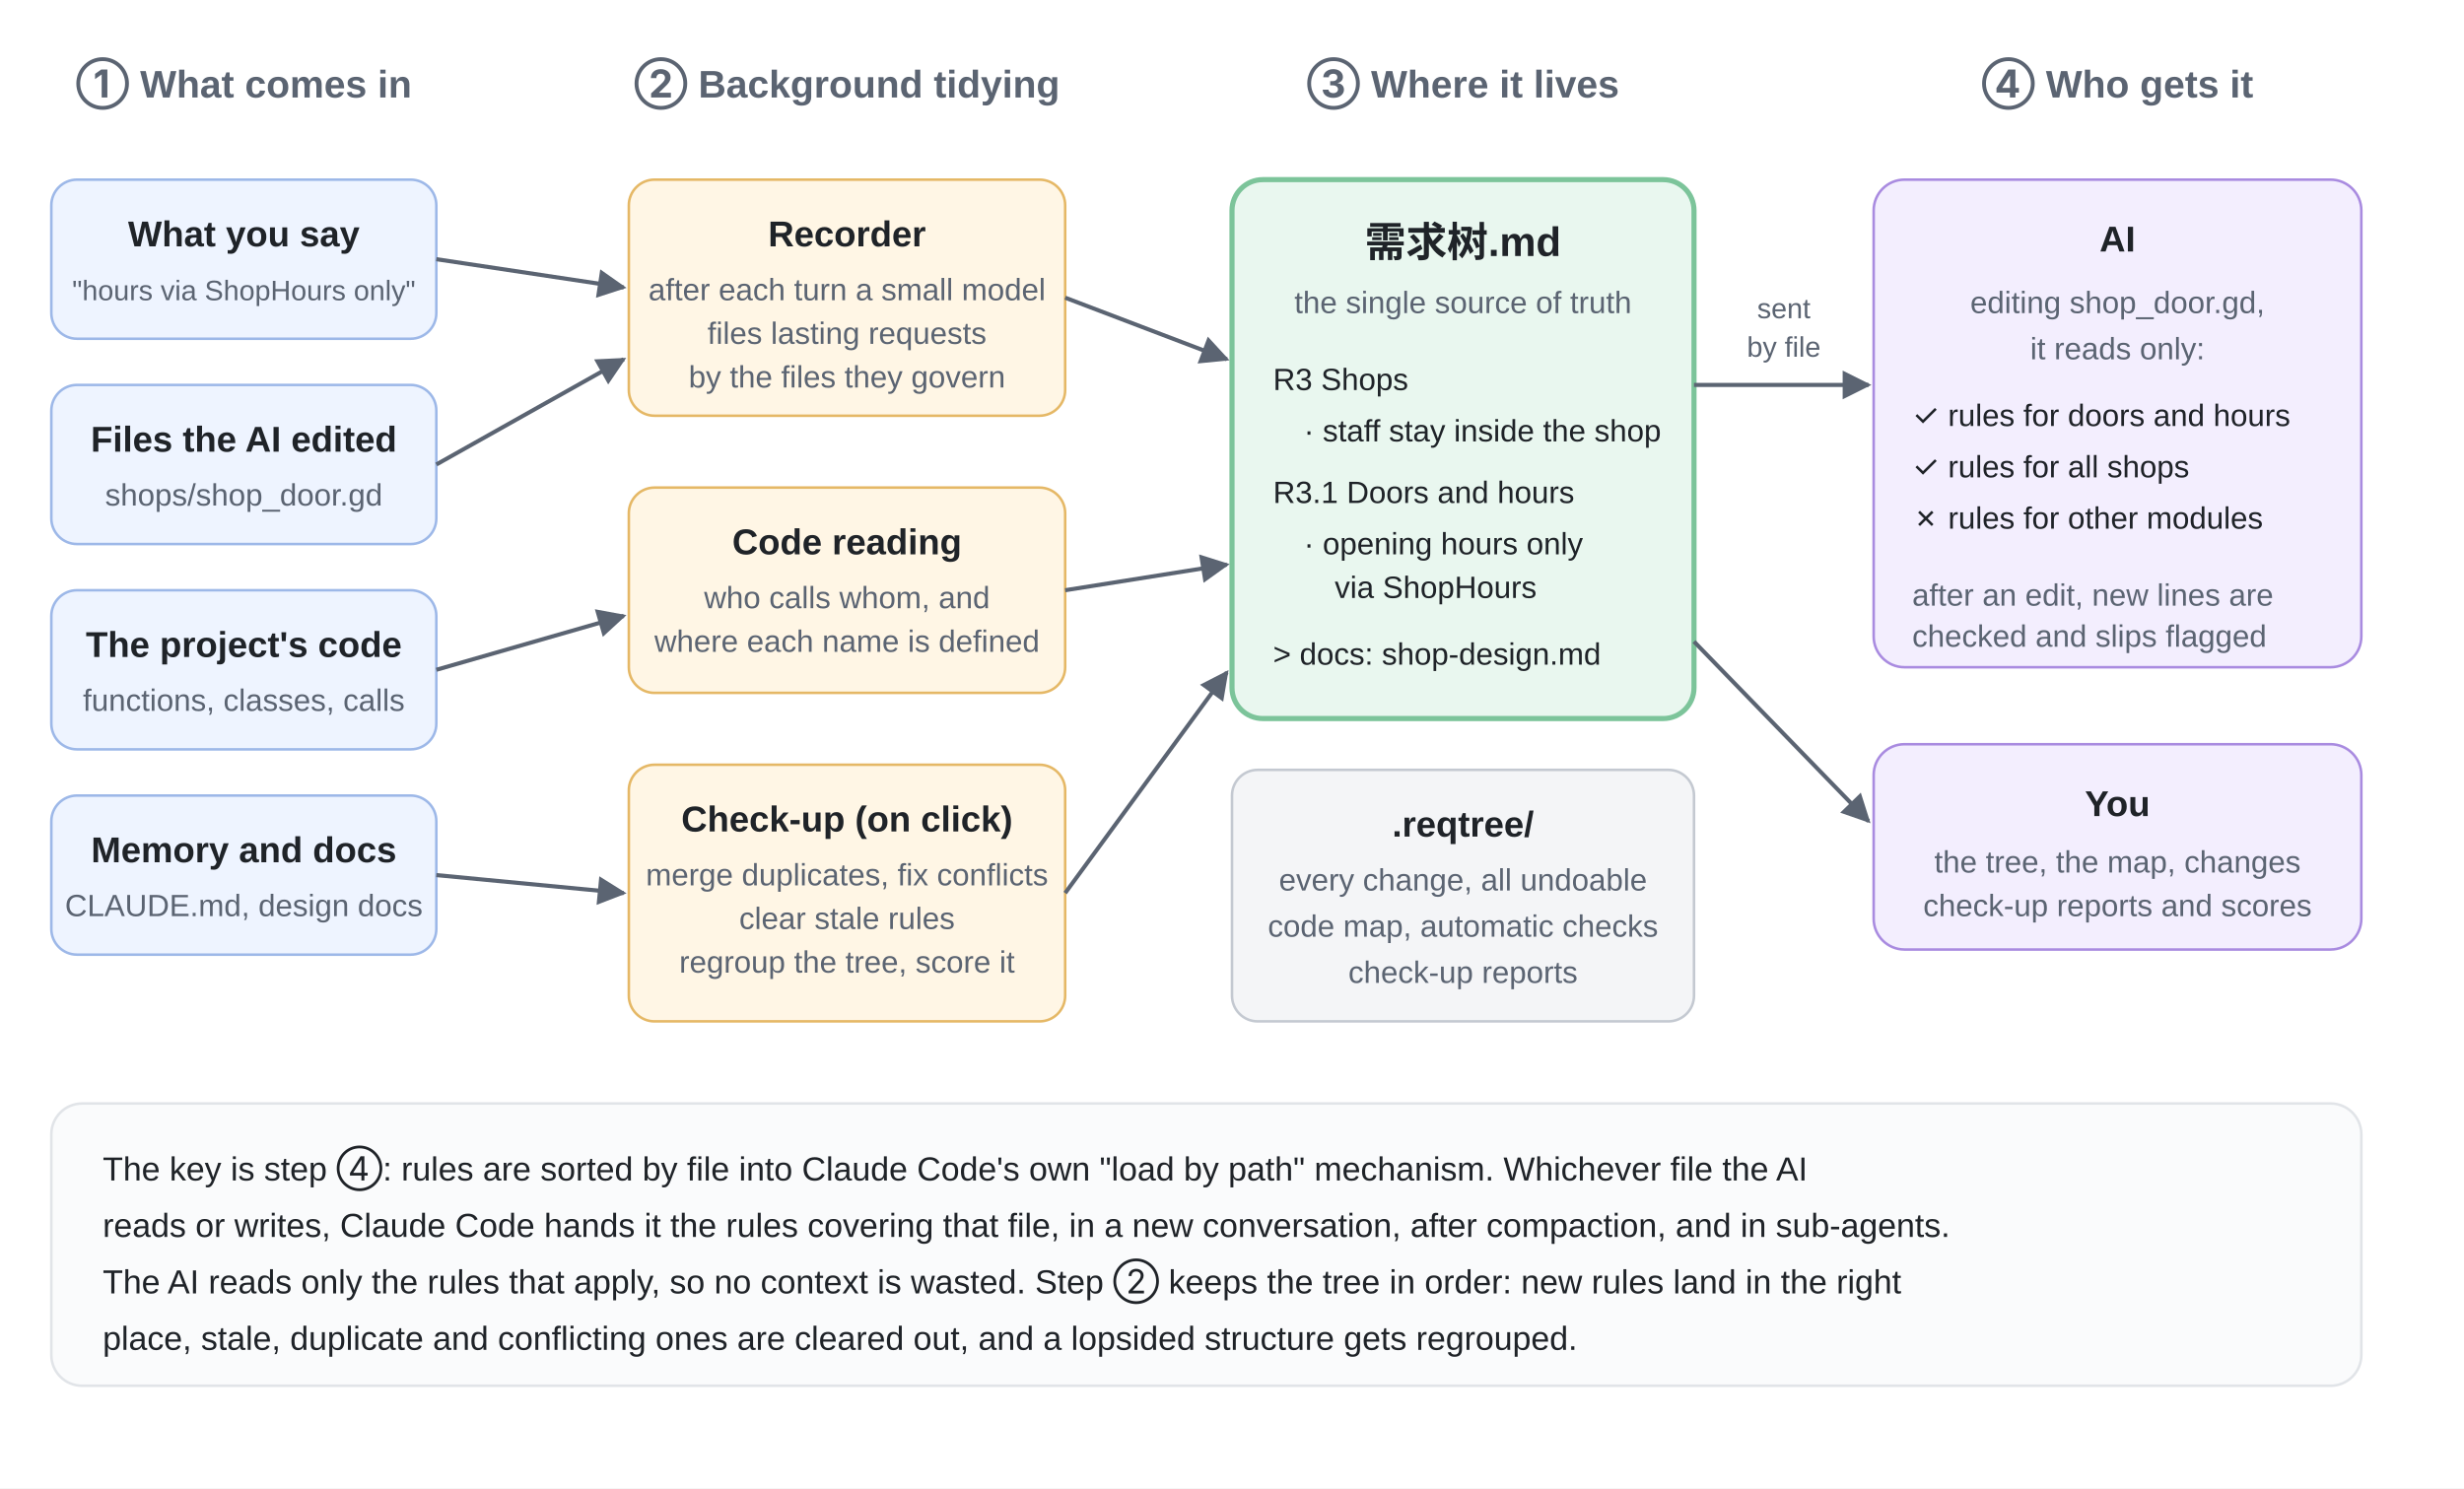
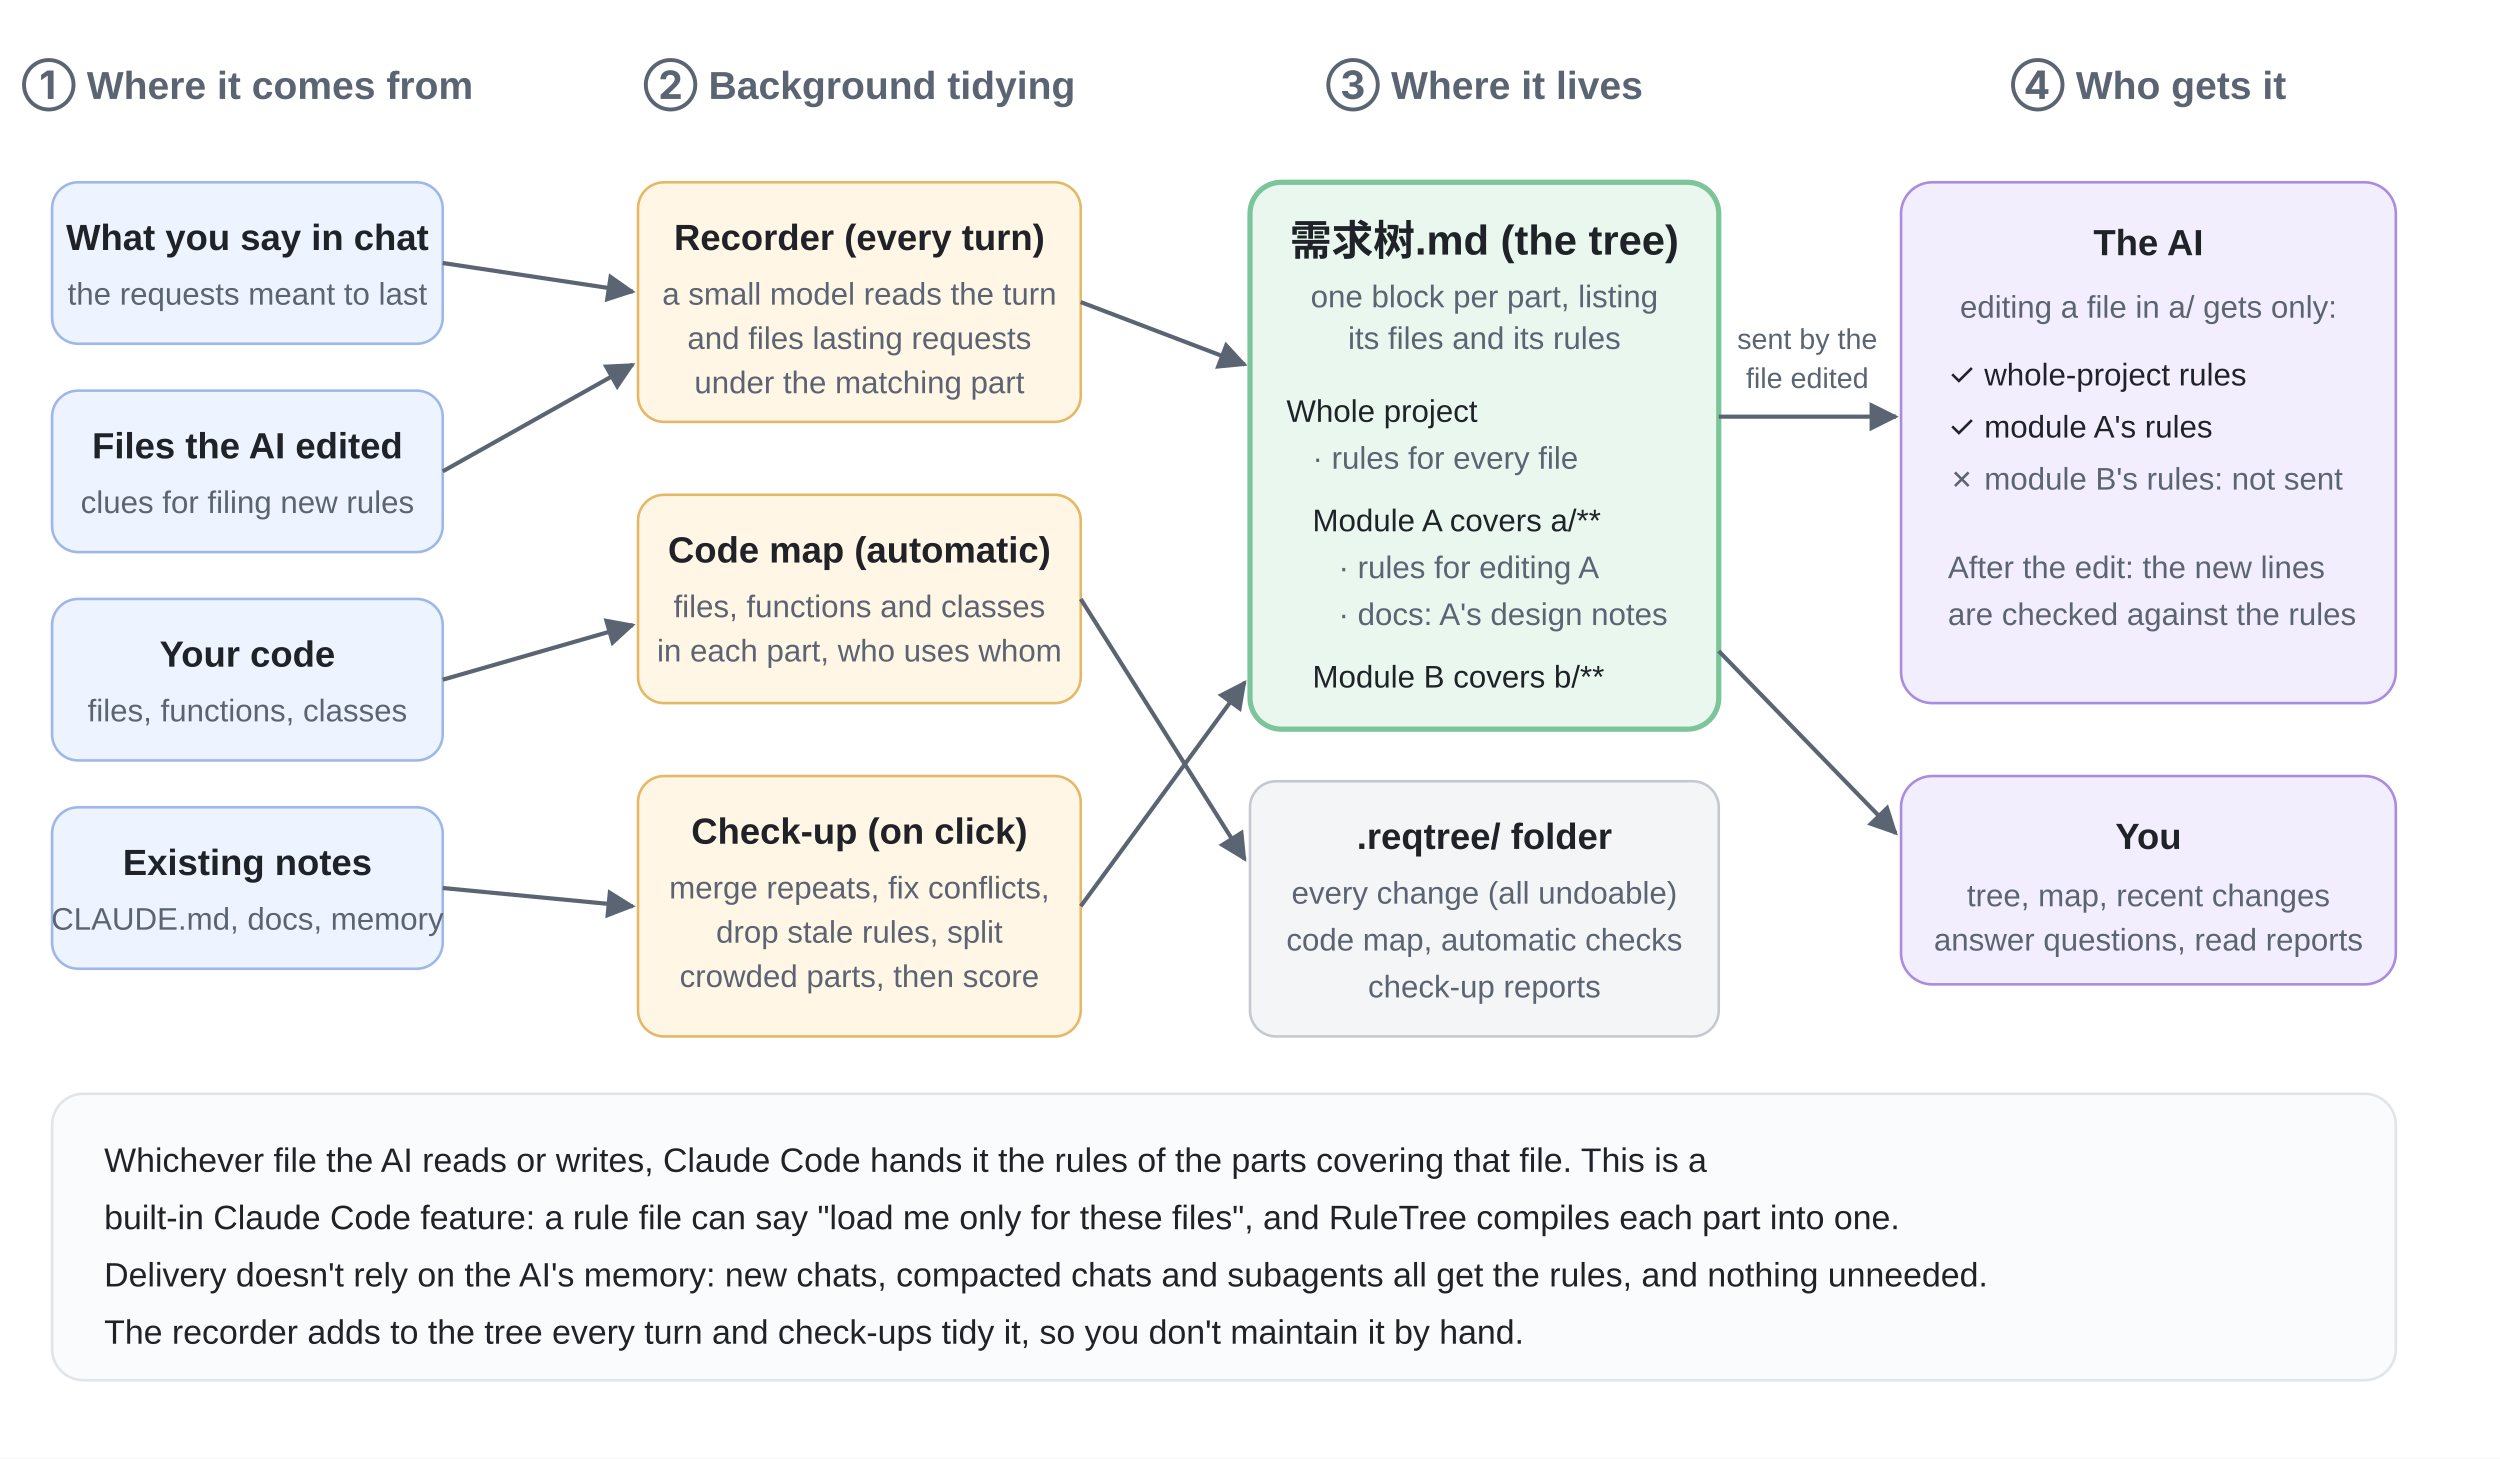
- <svg xmlns="http://www.w3.org/2000/svg" viewBox="0 0 960 580" font-family="-apple-system, 'Segoe UI', 'Helvetica Neue', Arial, sans-serif">
-   <rect width="960" height="580" fill="#ffffff" />
+ <svg xmlns="http://www.w3.org/2000/svg" viewBox="0 0 960 560" font-family="-apple-system, 'Segoe UI', 'Helvetica Neue', Arial, sans-serif">
+   <rect width="960" height="560" fill="#ffffff" />
  <defs>
    <marker id="a" viewBox="0 0 10 10" refX="9" refY="5" markerWidth="7" markerHeight="7" orient="auto">
      <path d="M0,0 L10,5 L0,10 z" fill="#5b6472" />
    </marker>
  </defs>
  <g font-size="15" font-weight="700" fill="#5b6472">
-     <text x="95" y="38" text-anchor="middle">① What comes in</text>
+     <text x="95" y="38" text-anchor="middle">① Where it comes from</text>
    <text x="330" y="38" text-anchor="middle">② Background tidying</text>
    <text x="570" y="38" text-anchor="middle">③ Where it lives</text>
    <text x="825" y="38" text-anchor="middle">④ Who gets it</text>
  </g>
  <g font-size="14" fill="#1f2328">
    <rect x="20" y="70" width="150" height="62" rx="10" fill="#eef4ff" stroke="#9db8e8" />
-     <text x="95" y="96" text-anchor="middle" font-weight="600">What you say</text>
-     <text x="95" y="117" text-anchor="middle" font-size="11" fill="#5b6472">"hours via ShopHours only"</text>
+     <text x="95" y="96" text-anchor="middle" font-weight="600">What you say in chat</text>
+     <text x="95" y="117" text-anchor="middle" font-size="12" fill="#5b6472">the requests meant to last</text>
    <rect x="20" y="150" width="150" height="62" rx="10" fill="#eef4ff" stroke="#9db8e8" />
    <text x="95" y="176" text-anchor="middle" font-weight="600">Files the AI edited</text>
-     <text x="95" y="197" text-anchor="middle" font-size="12" fill="#5b6472">shops/shop_door.gd</text>
+     <text x="95" y="197" text-anchor="middle" font-size="12" fill="#5b6472">clues for filing new rules</text>
    <rect x="20" y="230" width="150" height="62" rx="10" fill="#eef4ff" stroke="#9db8e8" />
-     <text x="95" y="256" text-anchor="middle" font-weight="600">The project's code</text>
-     <text x="95" y="277" text-anchor="middle" font-size="12" fill="#5b6472">functions, classes, calls</text>
+     <text x="95" y="256" text-anchor="middle" font-weight="600">Your code</text>
+     <text x="95" y="277" text-anchor="middle" font-size="12" fill="#5b6472">files, functions, classes</text>
    <rect x="20" y="310" width="150" height="62" rx="10" fill="#eef4ff" stroke="#9db8e8" />
-     <text x="95" y="336" text-anchor="middle" font-weight="600">Memory and docs</text>
-     <text x="95" y="357" text-anchor="middle" font-size="12" fill="#5b6472">CLAUDE.md, design docs</text>
+     <text x="95" y="336" text-anchor="middle" font-weight="600">Existing notes</text>
+     <text x="95" y="357" text-anchor="middle" font-size="12" fill="#5b6472">CLAUDE.md, docs, memory</text>
  </g>
  <g font-size="14" fill="#1f2328">
    <rect x="245" y="70" width="170" height="92" rx="10" fill="#fff6e5" stroke="#e5b866" />
-     <text x="330" y="96" text-anchor="middle" font-weight="700">Recorder</text>
-     <text x="330" y="117" text-anchor="middle" font-size="12" fill="#5b6472">after each turn a small model</text>
-     <text x="330" y="134" text-anchor="middle" font-size="12" fill="#5b6472">files lasting requests</text>
-     <text x="330" y="151" text-anchor="middle" font-size="12" fill="#5b6472">by the files they govern</text>
+     <text x="330" y="96" text-anchor="middle" font-weight="700">Recorder (every turn)</text>
+     <text x="330" y="117" text-anchor="middle" font-size="12" fill="#5b6472">a small model reads the turn</text>
+     <text x="330" y="134" text-anchor="middle" font-size="12" fill="#5b6472">and files lasting requests</text>
+     <text x="330" y="151" text-anchor="middle" font-size="12" fill="#5b6472">under the matching part</text>
    <rect x="245" y="190" width="170" height="80" rx="10" fill="#fff6e5" stroke="#e5b866" />
-     <text x="330" y="216" text-anchor="middle" font-weight="700">Code reading</text>
-     <text x="330" y="237" text-anchor="middle" font-size="12" fill="#5b6472">who calls whom, and</text>
-     <text x="330" y="254" text-anchor="middle" font-size="12" fill="#5b6472">where each name is defined</text>
+     <text x="330" y="216" text-anchor="middle" font-weight="700">Code map (automatic)</text>
+     <text x="330" y="237" text-anchor="middle" font-size="12" fill="#5b6472">files, functions and classes</text>
+     <text x="330" y="254" text-anchor="middle" font-size="12" fill="#5b6472">in each part, who uses whom</text>
    <rect x="245" y="298" width="170" height="100" rx="10" fill="#fff6e5" stroke="#e5b866" />
    <text x="330" y="324" text-anchor="middle" font-weight="700">Check-up (on click)</text>
-     <text x="330" y="345" text-anchor="middle" font-size="12" fill="#5b6472">merge duplicates, fix conflicts</text>
-     <text x="330" y="362" text-anchor="middle" font-size="12" fill="#5b6472">clear stale rules</text>
-     <text x="330" y="379" text-anchor="middle" font-size="12" fill="#5b6472">regroup the tree, score it</text>
+     <text x="330" y="345" text-anchor="middle" font-size="12" fill="#5b6472">merge repeats, fix conflicts,</text>
+     <text x="330" y="362" text-anchor="middle" font-size="12" fill="#5b6472">drop stale rules, split</text>
+     <text x="330" y="379" text-anchor="middle" font-size="12" fill="#5b6472">crowded parts, then score</text>
  </g>
  <g font-size="14" fill="#1f2328">
    <rect x="480" y="70" width="180" height="210" rx="12" fill="#e9f7ef" stroke="#7cc49a" stroke-width="2" />
-     <text x="570" y="100" text-anchor="middle" font-weight="700" font-size="16">需求树.md</text>
-     <text x="570" y="122" text-anchor="middle" font-size="12" fill="#5b6472">the single source of truth</text>
+     <text x="570" y="98" text-anchor="middle" font-weight="700" font-size="16">需求树.md (the tree)</text>
+     <text x="570" y="118" text-anchor="middle" font-size="12" fill="#5b6472">one block per part, listing</text>
+     <text x="570" y="134" text-anchor="middle" font-size="12" fill="#5b6472">its files and its rules</text>
    <g font-size="12" fill="#1f2328">
-       <text x="496" y="152">R3 Shops</text>
-       <text x="508" y="172">· staff stay inside the shop</text>
-       <text x="496" y="196">  R3.1 Doors and hours</text>
-       <text x="508" y="216">· opening hours only</text>
-       <text x="520" y="233">via ShopHours</text>
-       <text x="496" y="259">  &gt; docs: shop-design.md</text>
+       <text x="494" y="162">Whole project</text>
+       <text x="504" y="180" fill="#5b6472">· rules for every file</text>
+       <text x="504" y="204">Module A  covers a/**</text>
+       <text x="514" y="222" fill="#5b6472">· rules for editing A</text>
+       <text x="514" y="240" fill="#5b6472">· docs: A's design notes</text>
+       <text x="504" y="264">Module B  covers b/**</text>
    </g>
    <rect x="480" y="300" width="180" height="98" rx="10" fill="#f4f5f7" stroke="#c4c9d1" />
-     <text x="570" y="326" text-anchor="middle" font-weight="600">.reqtree/</text>
-     <text x="570" y="347" text-anchor="middle" font-size="12" fill="#5b6472">every change, all undoable</text>
+     <text x="570" y="326" text-anchor="middle" font-weight="600">.reqtree/ folder</text>
+     <text x="570" y="347" text-anchor="middle" font-size="12" fill="#5b6472">every change (all undoable)</text>
    <text x="570" y="365" text-anchor="middle" font-size="12" fill="#5b6472">code map, automatic checks</text>
    <text x="570" y="383" text-anchor="middle" font-size="12" fill="#5b6472">check-up reports</text>
  </g>
  <g font-size="14" fill="#1f2328">
-     <rect x="730" y="70" width="190" height="190" rx="12" fill="#f3eefe" stroke="#a98be0" />
-     <text x="825" y="98" text-anchor="middle" font-weight="700">AI</text>
-     <text x="825" y="122" text-anchor="middle" font-size="12" fill="#5b6472">editing shop_door.gd,</text>
-     <text x="825" y="140" text-anchor="middle" font-size="12" fill="#5b6472">it reads only:</text>
-     <text x="745" y="166" font-size="12">✓ rules for doors and hours</text>
-     <text x="745" y="186" font-size="12">✓ rules for all shops</text>
-     <text x="745" y="206" font-size="12">✗ rules for other modules</text>
-     <text x="745" y="236" font-size="12" fill="#5b6472">after an edit, new lines are</text>
-     <text x="745" y="252" font-size="12" fill="#5b6472">checked and slips flagged</text>
-     <rect x="730" y="290" width="190" height="80" rx="12" fill="#f3eefe" stroke="#a98be0" />
-     <text x="825" y="318" text-anchor="middle" font-weight="700">You</text>
-     <text x="825" y="340" text-anchor="middle" font-size="12" fill="#5b6472">the tree, the map, changes</text>
-     <text x="825" y="357" text-anchor="middle" font-size="12" fill="#5b6472">check-up reports and scores</text>
+     <rect x="730" y="70" width="190" height="200" rx="12" fill="#f3eefe" stroke="#a98be0" />
+     <text x="825" y="98" text-anchor="middle" font-weight="700">The AI</text>
+     <text x="825" y="122" text-anchor="middle" font-size="12" fill="#5b6472">editing a file in a/ gets only:</text>
+     <text x="748" y="148" font-size="12">✓ whole-project rules</text>
+     <text x="748" y="168" font-size="12">✓ module A's rules</text>
+     <text x="748" y="188" font-size="12" fill="#5b6472">✗ module B's rules: not sent</text>
+     <text x="748" y="222" font-size="12" fill="#5b6472">After the edit: the new lines</text>
+     <text x="748" y="240" font-size="12" fill="#5b6472">are checked against the rules</text>
+     <rect x="730" y="298" width="190" height="80" rx="12" fill="#f3eefe" stroke="#a98be0" />
+     <text x="825" y="326" text-anchor="middle" font-weight="700">You</text>
+     <text x="825" y="348" text-anchor="middle" font-size="12" fill="#5b6472">tree, map, recent changes</text>
+     <text x="825" y="365" text-anchor="middle" font-size="12" fill="#5b6472">answer questions, read reports</text>
  </g>
  <g stroke="#5b6472" stroke-width="1.6" fill="none" marker-end="url(#a)">
    <path d="M170,101 L243,112" />
    <path d="M170,181 L243,140" />
    <path d="M170,261 L243,240" />
    <path d="M170,341 L243,348" />
    <path d="M415,116 L478,140" />
-     <path d="M415,230 L478,220" />
+     <path d="M415,230 L478,330" />
    <path d="M415,348 L478,262" />
-     <path d="M660,150 L728,150" />
+     <path d="M660,160 L728,160" />
    <path d="M660,250 L728,320" />
  </g>
  <g font-size="11" fill="#5b6472">
-     <text x="695" y="124" text-anchor="middle">sent</text>
-     <text x="695" y="139" text-anchor="middle">by file</text>
+     <text x="694" y="134" text-anchor="middle">sent by the</text>
+     <text x="694" y="149" text-anchor="middle">file edited</text>
  </g>
  <g font-size="13" fill="#1f2328">
-     <rect x="20" y="430" width="900" height="110" rx="12" fill="#fafbfc" stroke="#e1e4e8" />
-     <text x="40" y="460">The key is step ④: rules are sorted by file into Claude Code's own "load by path" mechanism. Whichever file the AI</text>
-     <text x="40" y="482">reads or writes, Claude Code hands it the rules covering that file, in a new conversation, after compaction, and in sub-agents.</text>
-     <text x="40" y="504">The AI reads only the rules that apply, so no context is wasted. Step ② keeps the tree in order: new rules land in the right</text>
-     <text x="40" y="526">place, stale, duplicate and conflicting ones are cleared out, and a lopsided structure gets regrouped.</text>
+     <rect x="20" y="420" width="900" height="110" rx="12" fill="#fafbfc" stroke="#e1e4e8" />
+     <text x="40" y="450">Whichever file the AI reads or writes, Claude Code hands it the rules of the parts covering that file. This is a</text>
+     <text x="40" y="472">built-in Claude Code feature: a rule file can say "load me only for these files", and RuleTree compiles each part into one.</text>
+     <text x="40" y="494">Delivery doesn't rely on the AI's memory: new chats, compacted chats and subagents all get the rules, and nothing unneeded.</text>
+     <text x="40" y="516">The recorder adds to the tree every turn and check-ups tidy it, so you don't maintain it by hand.</text>
  </g>
</svg>
